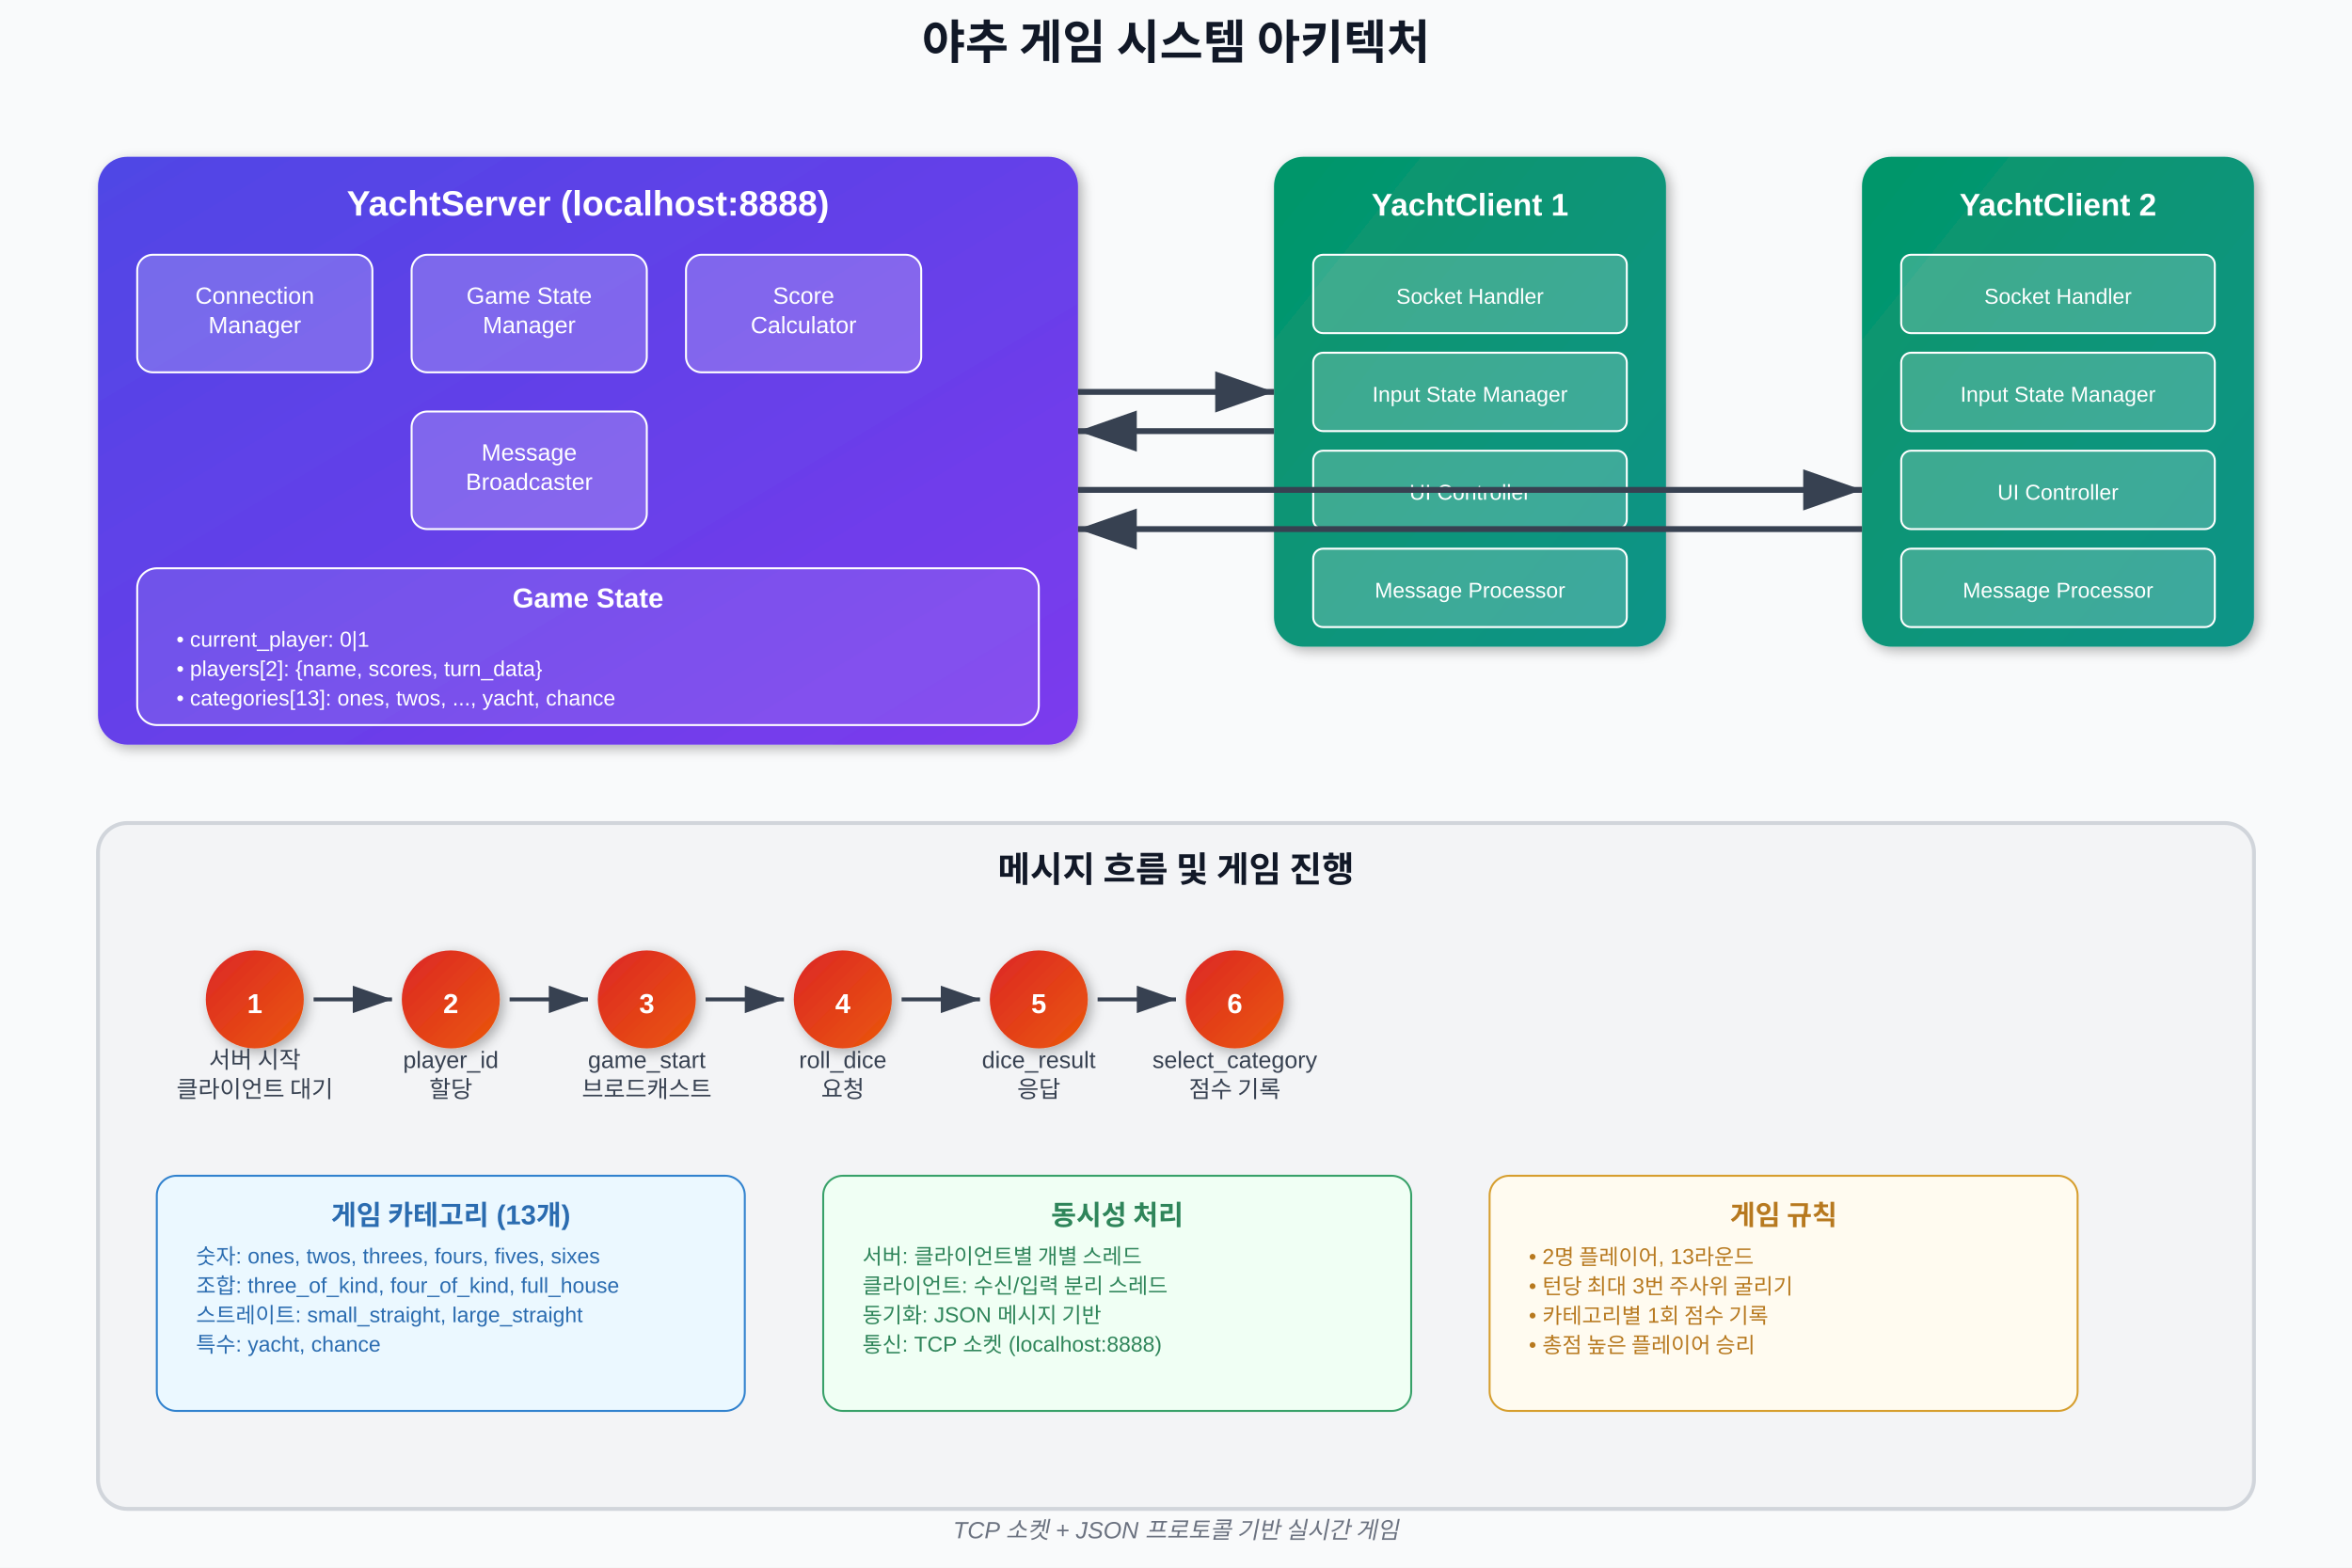
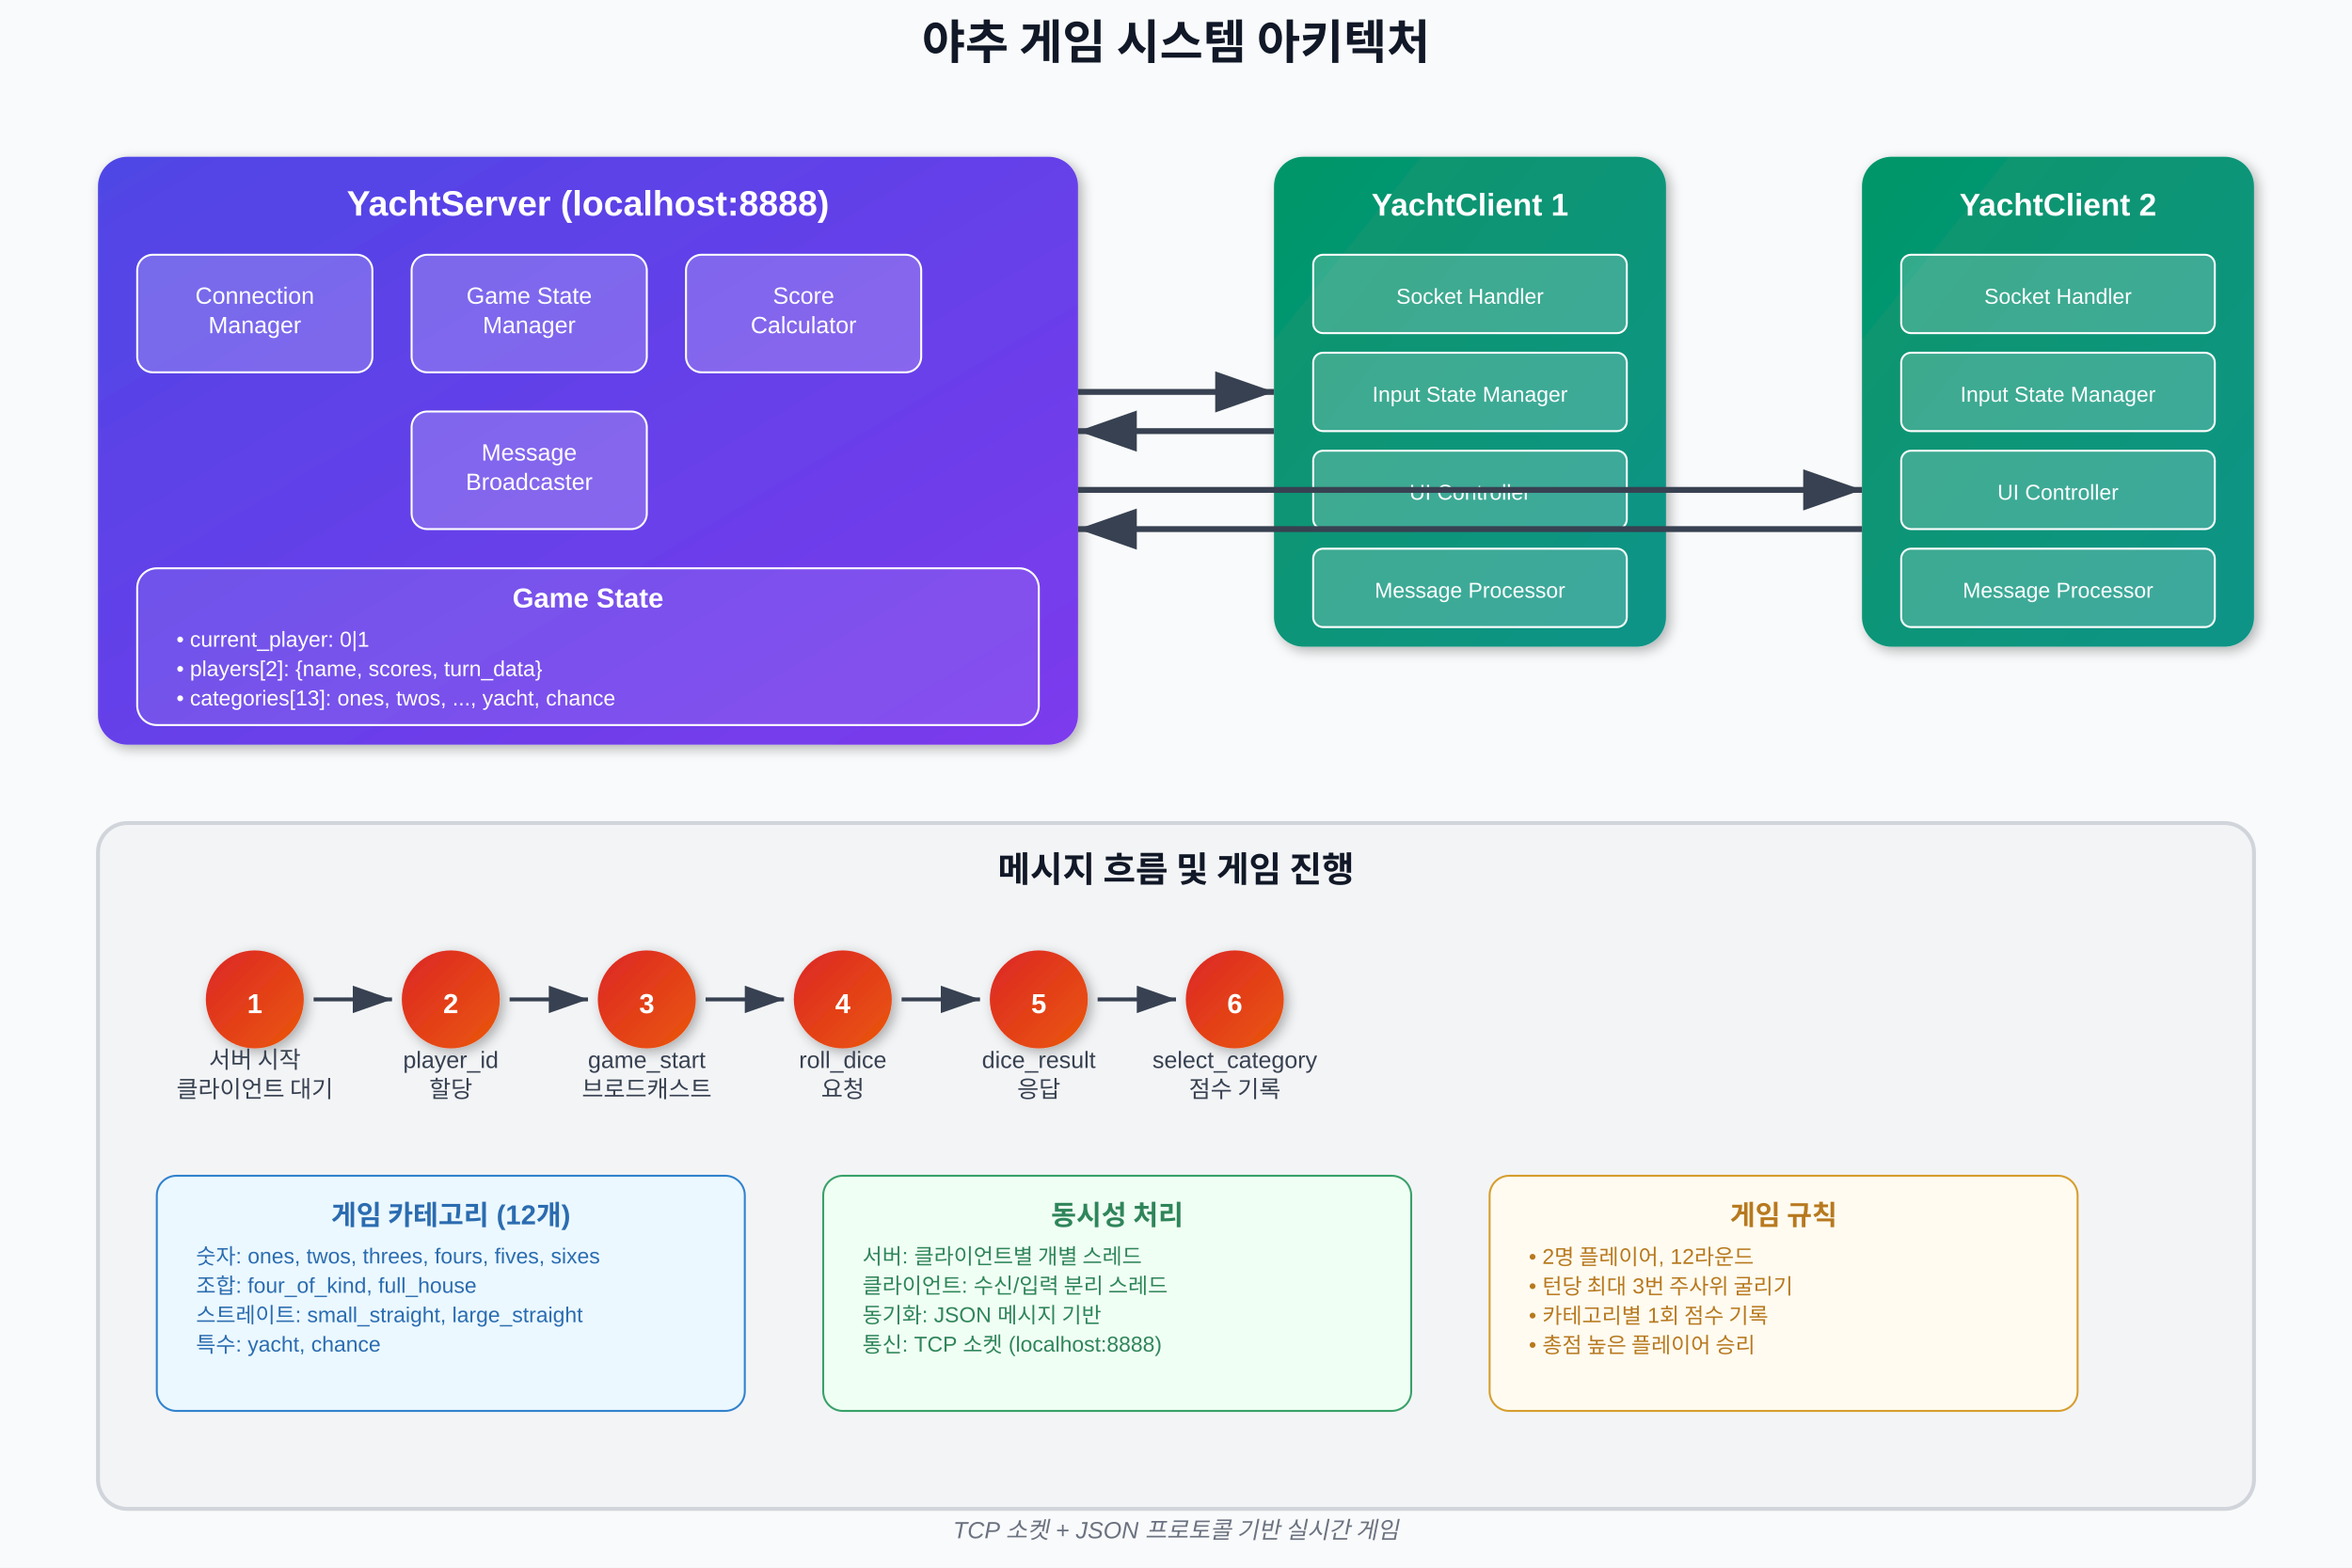
<svg xmlns="http://www.w3.org/2000/svg" viewBox="0 0 1200 800">
  <defs>
    <linearGradient id="serverGrad" x1="0%" y1="0%" x2="100%" y2="100%">
      <stop offset="0%" style="stop-color:#4F46E5;stop-opacity:1" />
      <stop offset="100%" style="stop-color:#7C3AED;stop-opacity:1" />
    </linearGradient>
    <linearGradient id="clientGrad" x1="0%" y1="0%" x2="100%" y2="100%">
      <stop offset="0%" style="stop-color:#059669;stop-opacity:1" />
      <stop offset="100%" style="stop-color:#0D9488;stop-opacity:1" />
    </linearGradient>
    <linearGradient id="messageGrad" x1="0%" y1="0%" x2="100%" y2="100%">
      <stop offset="0%" style="stop-color:#DC2626;stop-opacity:1" />
      <stop offset="100%" style="stop-color:#EA580C;stop-opacity:1" />
    </linearGradient>
    <filter id="shadow" x="-20%" y="-20%" width="140%" height="140%">
      <feDropShadow dx="2" dy="2" stdDeviation="3" flood-opacity="0.3" />
    </filter>
    <marker id="arrowhead" markerWidth="10" markerHeight="7" refX="10" refY="3.5" orient="auto">
      <polygon points="0 0, 10 3.5, 0 7" fill="#374151" />
    </marker>
  </defs>
  <rect width="1200" height="800" fill="#F9FAFB" />
  <text x="600" y="30" text-anchor="middle" font-family="Arial, sans-serif" font-size="24" font-weight="bold" fill="#111827">
    야추 게임 시스템 아키텍처
  </text>
  <rect x="50" y="80" width="500" height="300" rx="15" fill="url(#serverGrad)" filter="url(#shadow)" />
  <text x="300" y="110" text-anchor="middle" font-family="Arial, sans-serif" font-size="18" font-weight="bold" fill="white">
    YachtServer (localhost:8888)
  </text>
  <rect x="70" y="130" width="120" height="60" rx="8" fill="rgba(255,255,255,0.2)" stroke="white" stroke-width="1" />
  <text x="130" y="155" text-anchor="middle" font-family="Arial, sans-serif" font-size="12" fill="white">Connection</text>
  <text x="130" y="170" text-anchor="middle" font-family="Arial, sans-serif" font-size="12" fill="white">Manager</text>
  <rect x="210" y="130" width="120" height="60" rx="8" fill="rgba(255,255,255,0.2)" stroke="white" stroke-width="1" />
  <text x="270" y="155" text-anchor="middle" font-family="Arial, sans-serif" font-size="12" fill="white">Game State</text>
  <text x="270" y="170" text-anchor="middle" font-family="Arial, sans-serif" font-size="12" fill="white">Manager</text>
  <rect x="350" y="130" width="120" height="60" rx="8" fill="rgba(255,255,255,0.2)" stroke="white" stroke-width="1" />
  <text x="410" y="155" text-anchor="middle" font-family="Arial, sans-serif" font-size="12" fill="white">Score</text>
  <text x="410" y="170" text-anchor="middle" font-family="Arial, sans-serif" font-size="12" fill="white">Calculator</text>
  <rect x="210" y="210" width="120" height="60" rx="8" fill="rgba(255,255,255,0.2)" stroke="white" stroke-width="1" />
  <text x="270" y="235" text-anchor="middle" font-family="Arial, sans-serif" font-size="12" fill="white">Message</text>
  <text x="270" y="250" text-anchor="middle" font-family="Arial, sans-serif" font-size="12" fill="white">Broadcaster</text>
  <rect x="70" y="290" width="460" height="80" rx="10" fill="rgba(255,255,255,0.1)" stroke="white" stroke-width="1" />
  <text x="300" y="310" text-anchor="middle" font-family="Arial, sans-serif" font-size="14" font-weight="bold" fill="white">
    Game State
  </text>
  <text x="90" y="330" font-family="Arial, sans-serif" font-size="11" fill="white">• current_player: 0|1</text>
  <text x="90" y="345" font-family="Arial, sans-serif" font-size="11" fill="white">• players[2]: {name, scores, turn_data}</text>
  <text x="90" y="360" font-family="Arial, sans-serif" font-size="11" fill="white">• categories[13]: ones, twos, ..., yacht, chance</text>
  <rect x="650" y="80" width="200" height="250" rx="15" fill="url(#clientGrad)" filter="url(#shadow)" />
  <text x="750" y="110" text-anchor="middle" font-family="Arial, sans-serif" font-size="16" font-weight="bold" fill="white">
    YachtClient 1
  </text>
  <rect x="670" y="130" width="160" height="40" rx="5" fill="rgba(255,255,255,0.2)" stroke="white" stroke-width="1" />
  <text x="750" y="155" text-anchor="middle" font-family="Arial, sans-serif" font-size="11" fill="white">Socket Handler</text>
  <rect x="670" y="180" width="160" height="40" rx="5" fill="rgba(255,255,255,0.2)" stroke="white" stroke-width="1" />
  <text x="750" y="205" text-anchor="middle" font-family="Arial, sans-serif" font-size="11" fill="white">Input State Manager</text>
  <rect x="670" y="230" width="160" height="40" rx="5" fill="rgba(255,255,255,0.2)" stroke="white" stroke-width="1" />
  <text x="750" y="255" text-anchor="middle" font-family="Arial, sans-serif" font-size="11" fill="white">UI Controller</text>
  <rect x="670" y="280" width="160" height="40" rx="5" fill="rgba(255,255,255,0.2)" stroke="white" stroke-width="1" />
  <text x="750" y="305" text-anchor="middle" font-family="Arial, sans-serif" font-size="11" fill="white">Message Processor</text>
  <rect x="950" y="80" width="200" height="250" rx="15" fill="url(#clientGrad)" filter="url(#shadow)" />
  <text x="1050" y="110" text-anchor="middle" font-family="Arial, sans-serif" font-size="16" font-weight="bold" fill="white">
    YachtClient 2
  </text>
  <rect x="970" y="130" width="160" height="40" rx="5" fill="rgba(255,255,255,0.2)" stroke="white" stroke-width="1" />
  <text x="1050" y="155" text-anchor="middle" font-family="Arial, sans-serif" font-size="11" fill="white">Socket Handler</text>
  <rect x="970" y="180" width="160" height="40" rx="5" fill="rgba(255,255,255,0.2)" stroke="white" stroke-width="1" />
  <text x="1050" y="205" text-anchor="middle" font-family="Arial, sans-serif" font-size="11" fill="white">Input State Manager</text>
  <rect x="970" y="230" width="160" height="40" rx="5" fill="rgba(255,255,255,0.2)" stroke="white" stroke-width="1" />
  <text x="1050" y="255" text-anchor="middle" font-family="Arial, sans-serif" font-size="11" fill="white">UI Controller</text>
  <rect x="970" y="280" width="160" height="40" rx="5" fill="rgba(255,255,255,0.2)" stroke="white" stroke-width="1" />
  <text x="1050" y="305" text-anchor="middle" font-family="Arial, sans-serif" font-size="11" fill="white">Message Processor</text>
  <line x1="550" y1="200" x2="650" y2="200" stroke="#374151" stroke-width="3" marker-end="url(#arrowhead)" />
  <line x1="650" y1="220" x2="550" y2="220" stroke="#374151" stroke-width="3" marker-end="url(#arrowhead)" />
  <line x1="550" y1="250" x2="950" y2="250" stroke="#374151" stroke-width="3" marker-end="url(#arrowhead)" />
  <line x1="950" y1="270" x2="550" y2="270" stroke="#374151" stroke-width="3" marker-end="url(#arrowhead)" />
  <rect x="50" y="420" width="1100" height="350" rx="15" fill="#F3F4F6" stroke="#D1D5DB" stroke-width="2" />
  <text x="600" y="450" text-anchor="middle" font-family="Arial, sans-serif" font-size="18" font-weight="bold" fill="#111827">
    메시지 흐름 및 게임 진행
  </text>
  <g transform="translate(80, 480)">
    <circle cx="50" cy="30" r="25" fill="url(#messageGrad)" filter="url(#shadow)" />
    <text x="50" y="37" text-anchor="middle" font-family="Arial, sans-serif" font-size="14" font-weight="bold" fill="white">1</text>
    <text x="50" y="65" text-anchor="middle" font-family="Arial, sans-serif" font-size="12" fill="#374151">서버 시작</text>
    <text x="50" y="80" text-anchor="middle" font-family="Arial, sans-serif" font-size="12" fill="#374151">클라이언트 대기</text>
    <line x1="80" y1="30" x2="120" y2="30" stroke="#374151" stroke-width="2" marker-end="url(#arrowhead)" />
    <circle cx="150" cy="30" r="25" fill="url(#messageGrad)" filter="url(#shadow)" />
    <text x="150" y="37" text-anchor="middle" font-family="Arial, sans-serif" font-size="14" font-weight="bold" fill="white">2</text>
    <text x="150" y="65" text-anchor="middle" font-family="Arial, sans-serif" font-size="12" fill="#374151">player_id</text>
    <text x="150" y="80" text-anchor="middle" font-family="Arial, sans-serif" font-size="12" fill="#374151">할당</text>
    <line x1="180" y1="30" x2="220" y2="30" stroke="#374151" stroke-width="2" marker-end="url(#arrowhead)" />
    <circle cx="250" cy="30" r="25" fill="url(#messageGrad)" filter="url(#shadow)" />
    <text x="250" y="37" text-anchor="middle" font-family="Arial, sans-serif" font-size="14" font-weight="bold" fill="white">3</text>
    <text x="250" y="65" text-anchor="middle" font-family="Arial, sans-serif" font-size="12" fill="#374151">game_start</text>
    <text x="250" y="80" text-anchor="middle" font-family="Arial, sans-serif" font-size="12" fill="#374151">브로드캐스트</text>
    <line x1="280" y1="30" x2="320" y2="30" stroke="#374151" stroke-width="2" marker-end="url(#arrowhead)" />
    <circle cx="350" cy="30" r="25" fill="url(#messageGrad)" filter="url(#shadow)" />
    <text x="350" y="37" text-anchor="middle" font-family="Arial, sans-serif" font-size="14" font-weight="bold" fill="white">4</text>
    <text x="350" y="65" text-anchor="middle" font-family="Arial, sans-serif" font-size="12" fill="#374151">roll_dice</text>
    <text x="350" y="80" text-anchor="middle" font-family="Arial, sans-serif" font-size="12" fill="#374151">요청</text>
    <line x1="380" y1="30" x2="420" y2="30" stroke="#374151" stroke-width="2" marker-end="url(#arrowhead)" />
    <circle cx="450" cy="30" r="25" fill="url(#messageGrad)" filter="url(#shadow)" />
    <text x="450" y="37" text-anchor="middle" font-family="Arial, sans-serif" font-size="14" font-weight="bold" fill="white">5</text>
    <text x="450" y="65" text-anchor="middle" font-family="Arial, sans-serif" font-size="12" fill="#374151">dice_result</text>
    <text x="450" y="80" text-anchor="middle" font-family="Arial, sans-serif" font-size="12" fill="#374151">응답</text>
    <line x1="480" y1="30" x2="520" y2="30" stroke="#374151" stroke-width="2" marker-end="url(#arrowhead)" />
    <circle cx="550" cy="30" r="25" fill="url(#messageGrad)" filter="url(#shadow)" />
    <text x="550" y="37" text-anchor="middle" font-family="Arial, sans-serif" font-size="14" font-weight="bold" fill="white">6</text>
    <text x="550" y="65" text-anchor="middle" font-family="Arial, sans-serif" font-size="12" fill="#374151">select_category</text>
    <text x="550" y="80" text-anchor="middle" font-family="Arial, sans-serif" font-size="12" fill="#374151">점수 기록</text>
  </g>
  <rect x="80" y="600" width="300" height="120" rx="10" fill="#EBF8FF" stroke="#3182CE" stroke-width="1" />
  <text x="230" y="625" text-anchor="middle" font-family="Arial, sans-serif" font-size="14" font-weight="bold" fill="#2B6CB0">
-     게임 카테고리 (13개)
+     게임 카테고리 (12개)
  </text>
  <text x="100" y="645" font-family="Arial, sans-serif" font-size="11" fill="#2B6CB0">숫자: ones, twos, threes, fours, fives, sixes</text>
-   <text x="100" y="660" font-family="Arial, sans-serif" font-size="11" fill="#2B6CB0">조합: three_of_kind, four_of_kind, full_house</text>
+   <text x="100" y="660" font-family="Arial, sans-serif" font-size="11" fill="#2B6CB0">조합: four_of_kind, full_house</text>
  <text x="100" y="675" font-family="Arial, sans-serif" font-size="11" fill="#2B6CB0">스트레이트: small_straight, large_straight</text>
  <text x="100" y="690" font-family="Arial, sans-serif" font-size="11" fill="#2B6CB0">특수: yacht, chance</text>
  <rect x="420" y="600" width="300" height="120" rx="10" fill="#F0FFF4" stroke="#38A169" stroke-width="1" />
  <text x="570" y="625" text-anchor="middle" font-family="Arial, sans-serif" font-size="14" font-weight="bold" fill="#2F855A">
    동시성 처리
  </text>
  <text x="440" y="645" font-family="Arial, sans-serif" font-size="11" fill="#2F855A">서버: 클라이언트별 개별 스레드</text>
  <text x="440" y="660" font-family="Arial, sans-serif" font-size="11" fill="#2F855A">클라이언트: 수신/입력 분리 스레드</text>
  <text x="440" y="675" font-family="Arial, sans-serif" font-size="11" fill="#2F855A">동기화: JSON 메시지 기반</text>
  <text x="440" y="690" font-family="Arial, sans-serif" font-size="11" fill="#2F855A">통신: TCP 소켓 (localhost:8888)</text>
  <rect x="760" y="600" width="300" height="120" rx="10" fill="#FFFBF0" stroke="#D69E2E" stroke-width="1" />
  <text x="910" y="625" text-anchor="middle" font-family="Arial, sans-serif" font-size="14" font-weight="bold" fill="#B7791F">
    게임 규칙
  </text>
-   <text x="780" y="645" font-family="Arial, sans-serif" font-size="11" fill="#B7791F">• 2명 플레이어, 13라운드</text>
+   <text x="780" y="645" font-family="Arial, sans-serif" font-size="11" fill="#B7791F">• 2명 플레이어, 12라운드</text>
  <text x="780" y="660" font-family="Arial, sans-serif" font-size="11" fill="#B7791F">• 턴당 최대 3번 주사위 굴리기</text>
  <text x="780" y="675" font-family="Arial, sans-serif" font-size="11" fill="#B7791F">• 카테고리별 1회 점수 기록</text>
  <text x="780" y="690" font-family="Arial, sans-serif" font-size="11" fill="#B7791F">• 총점 높은 플레이어 승리</text>
  <text x="600" y="785" text-anchor="middle" font-family="Arial, sans-serif" font-size="12" font-style="italic" fill="#6B7280">
    TCP 소켓 + JSON 프로토콜 기반 실시간 게임
  </text>
</svg>
